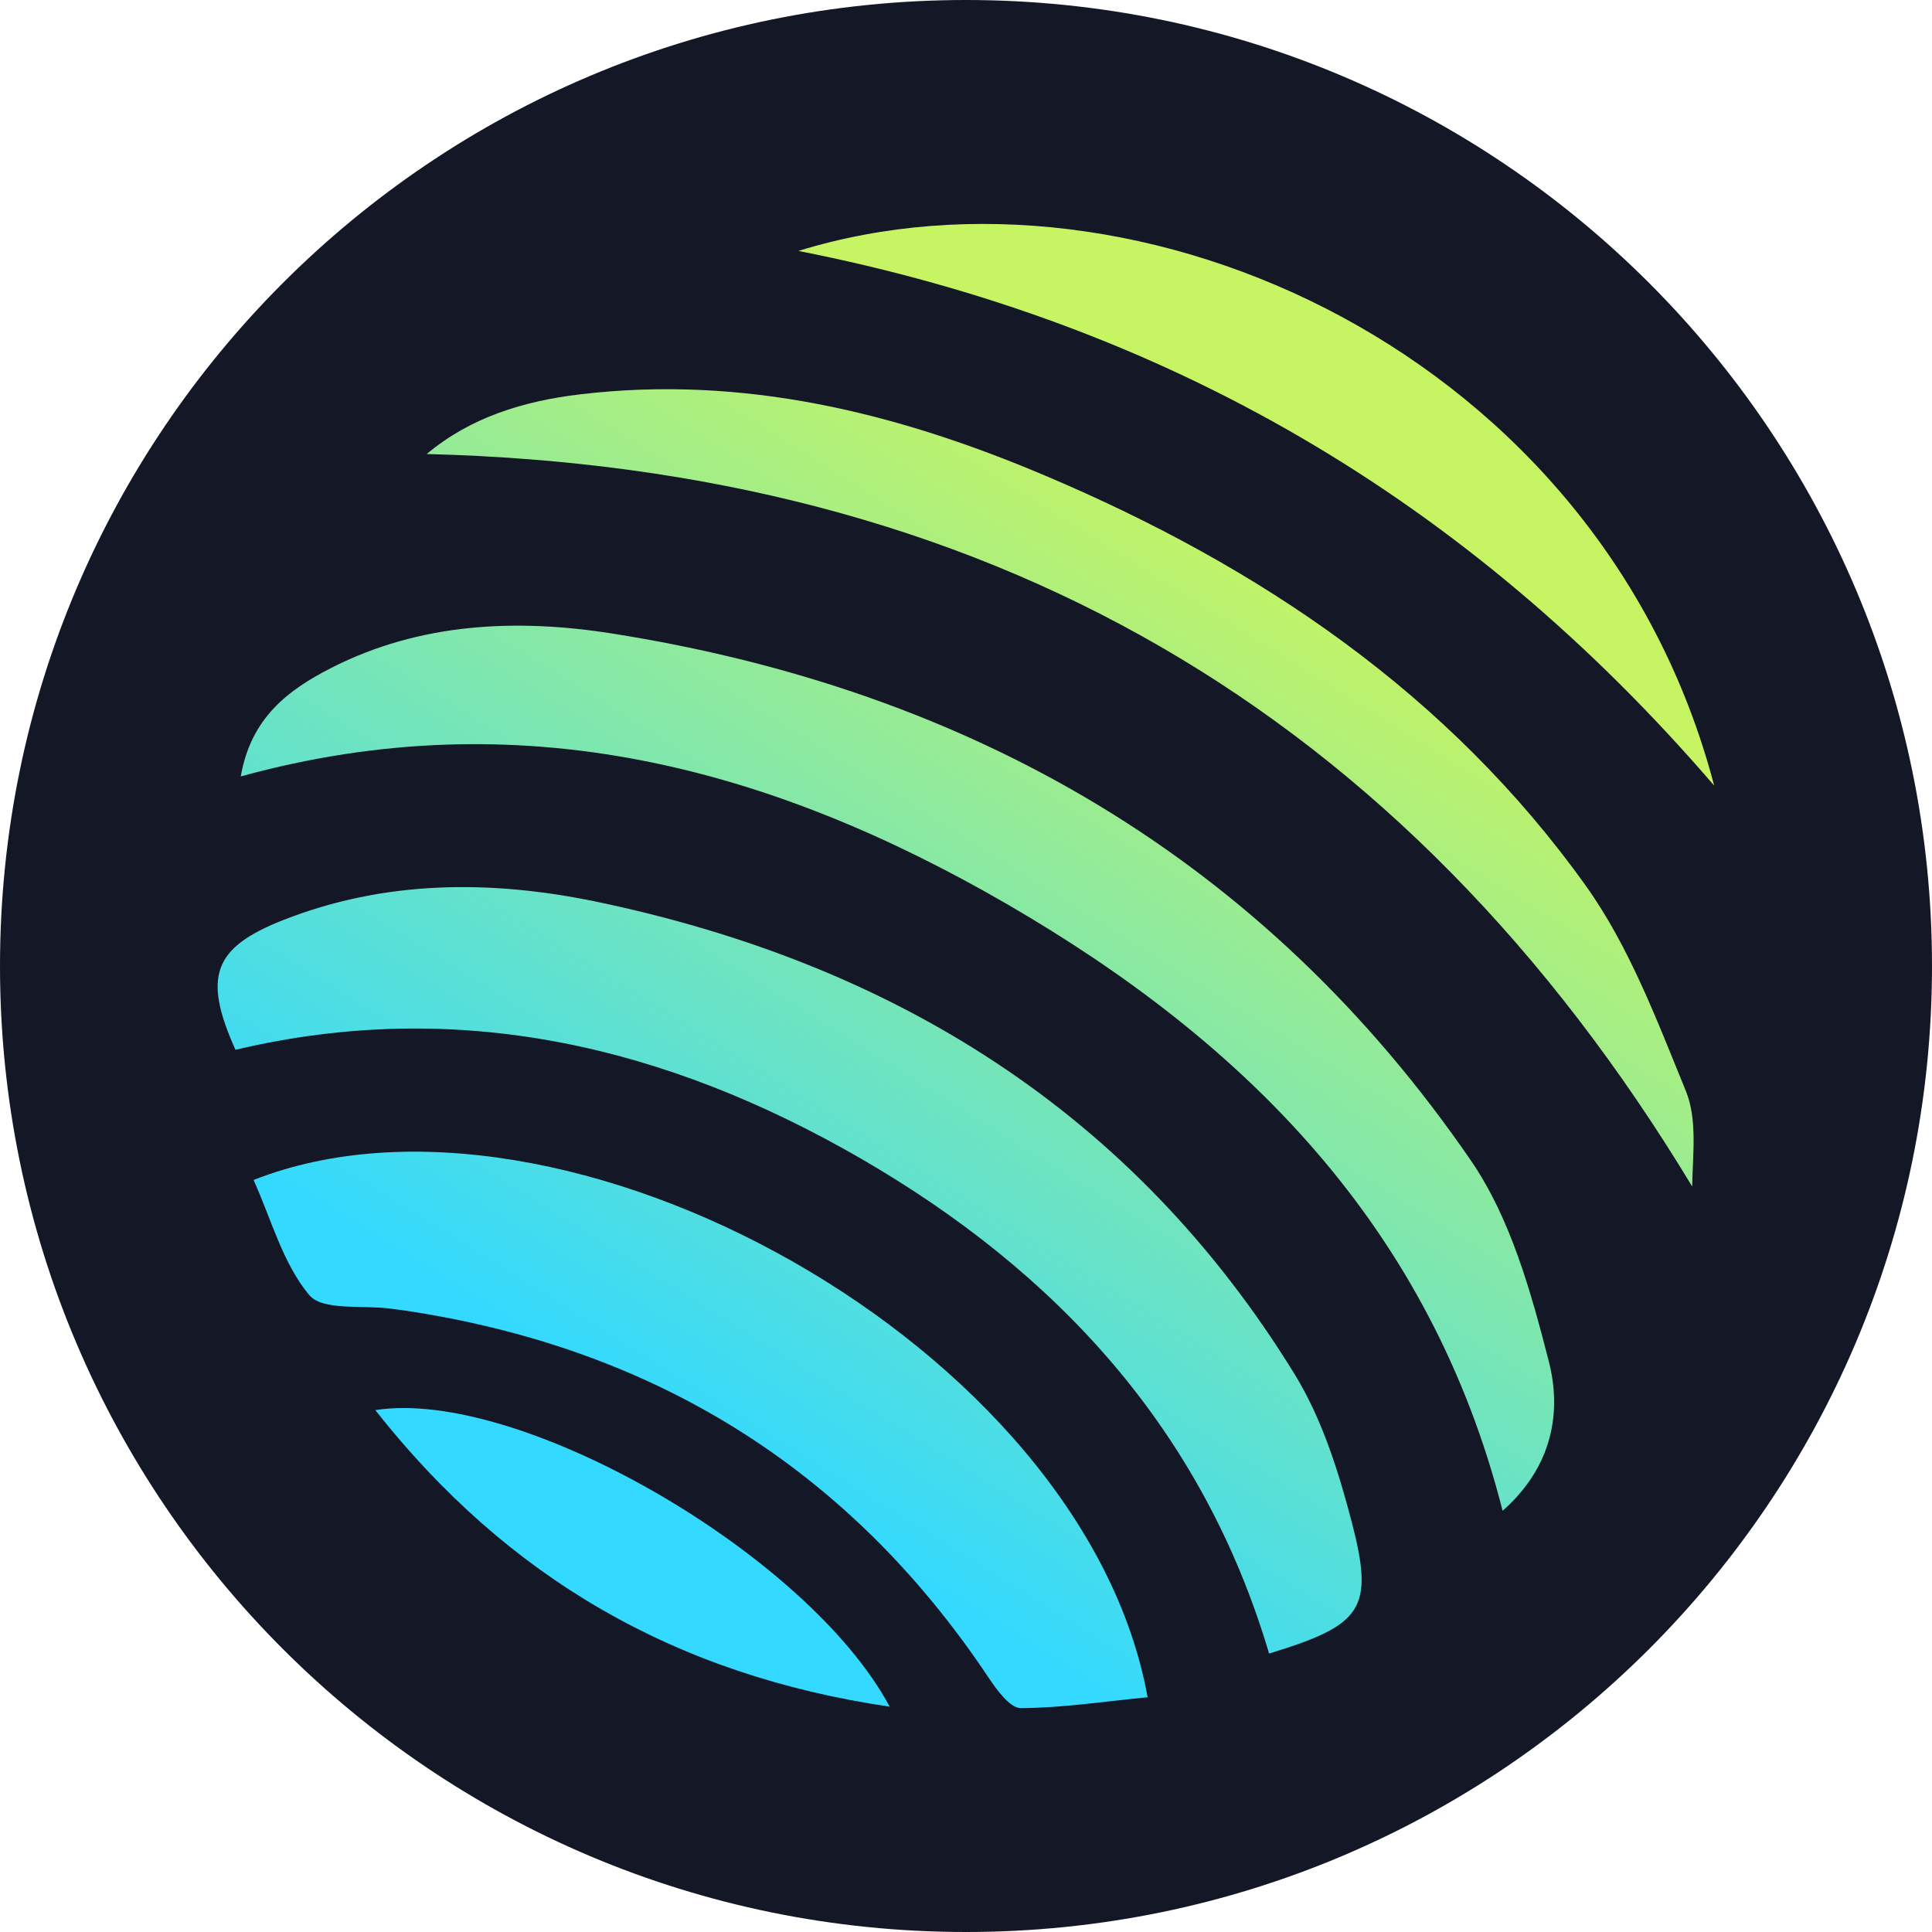
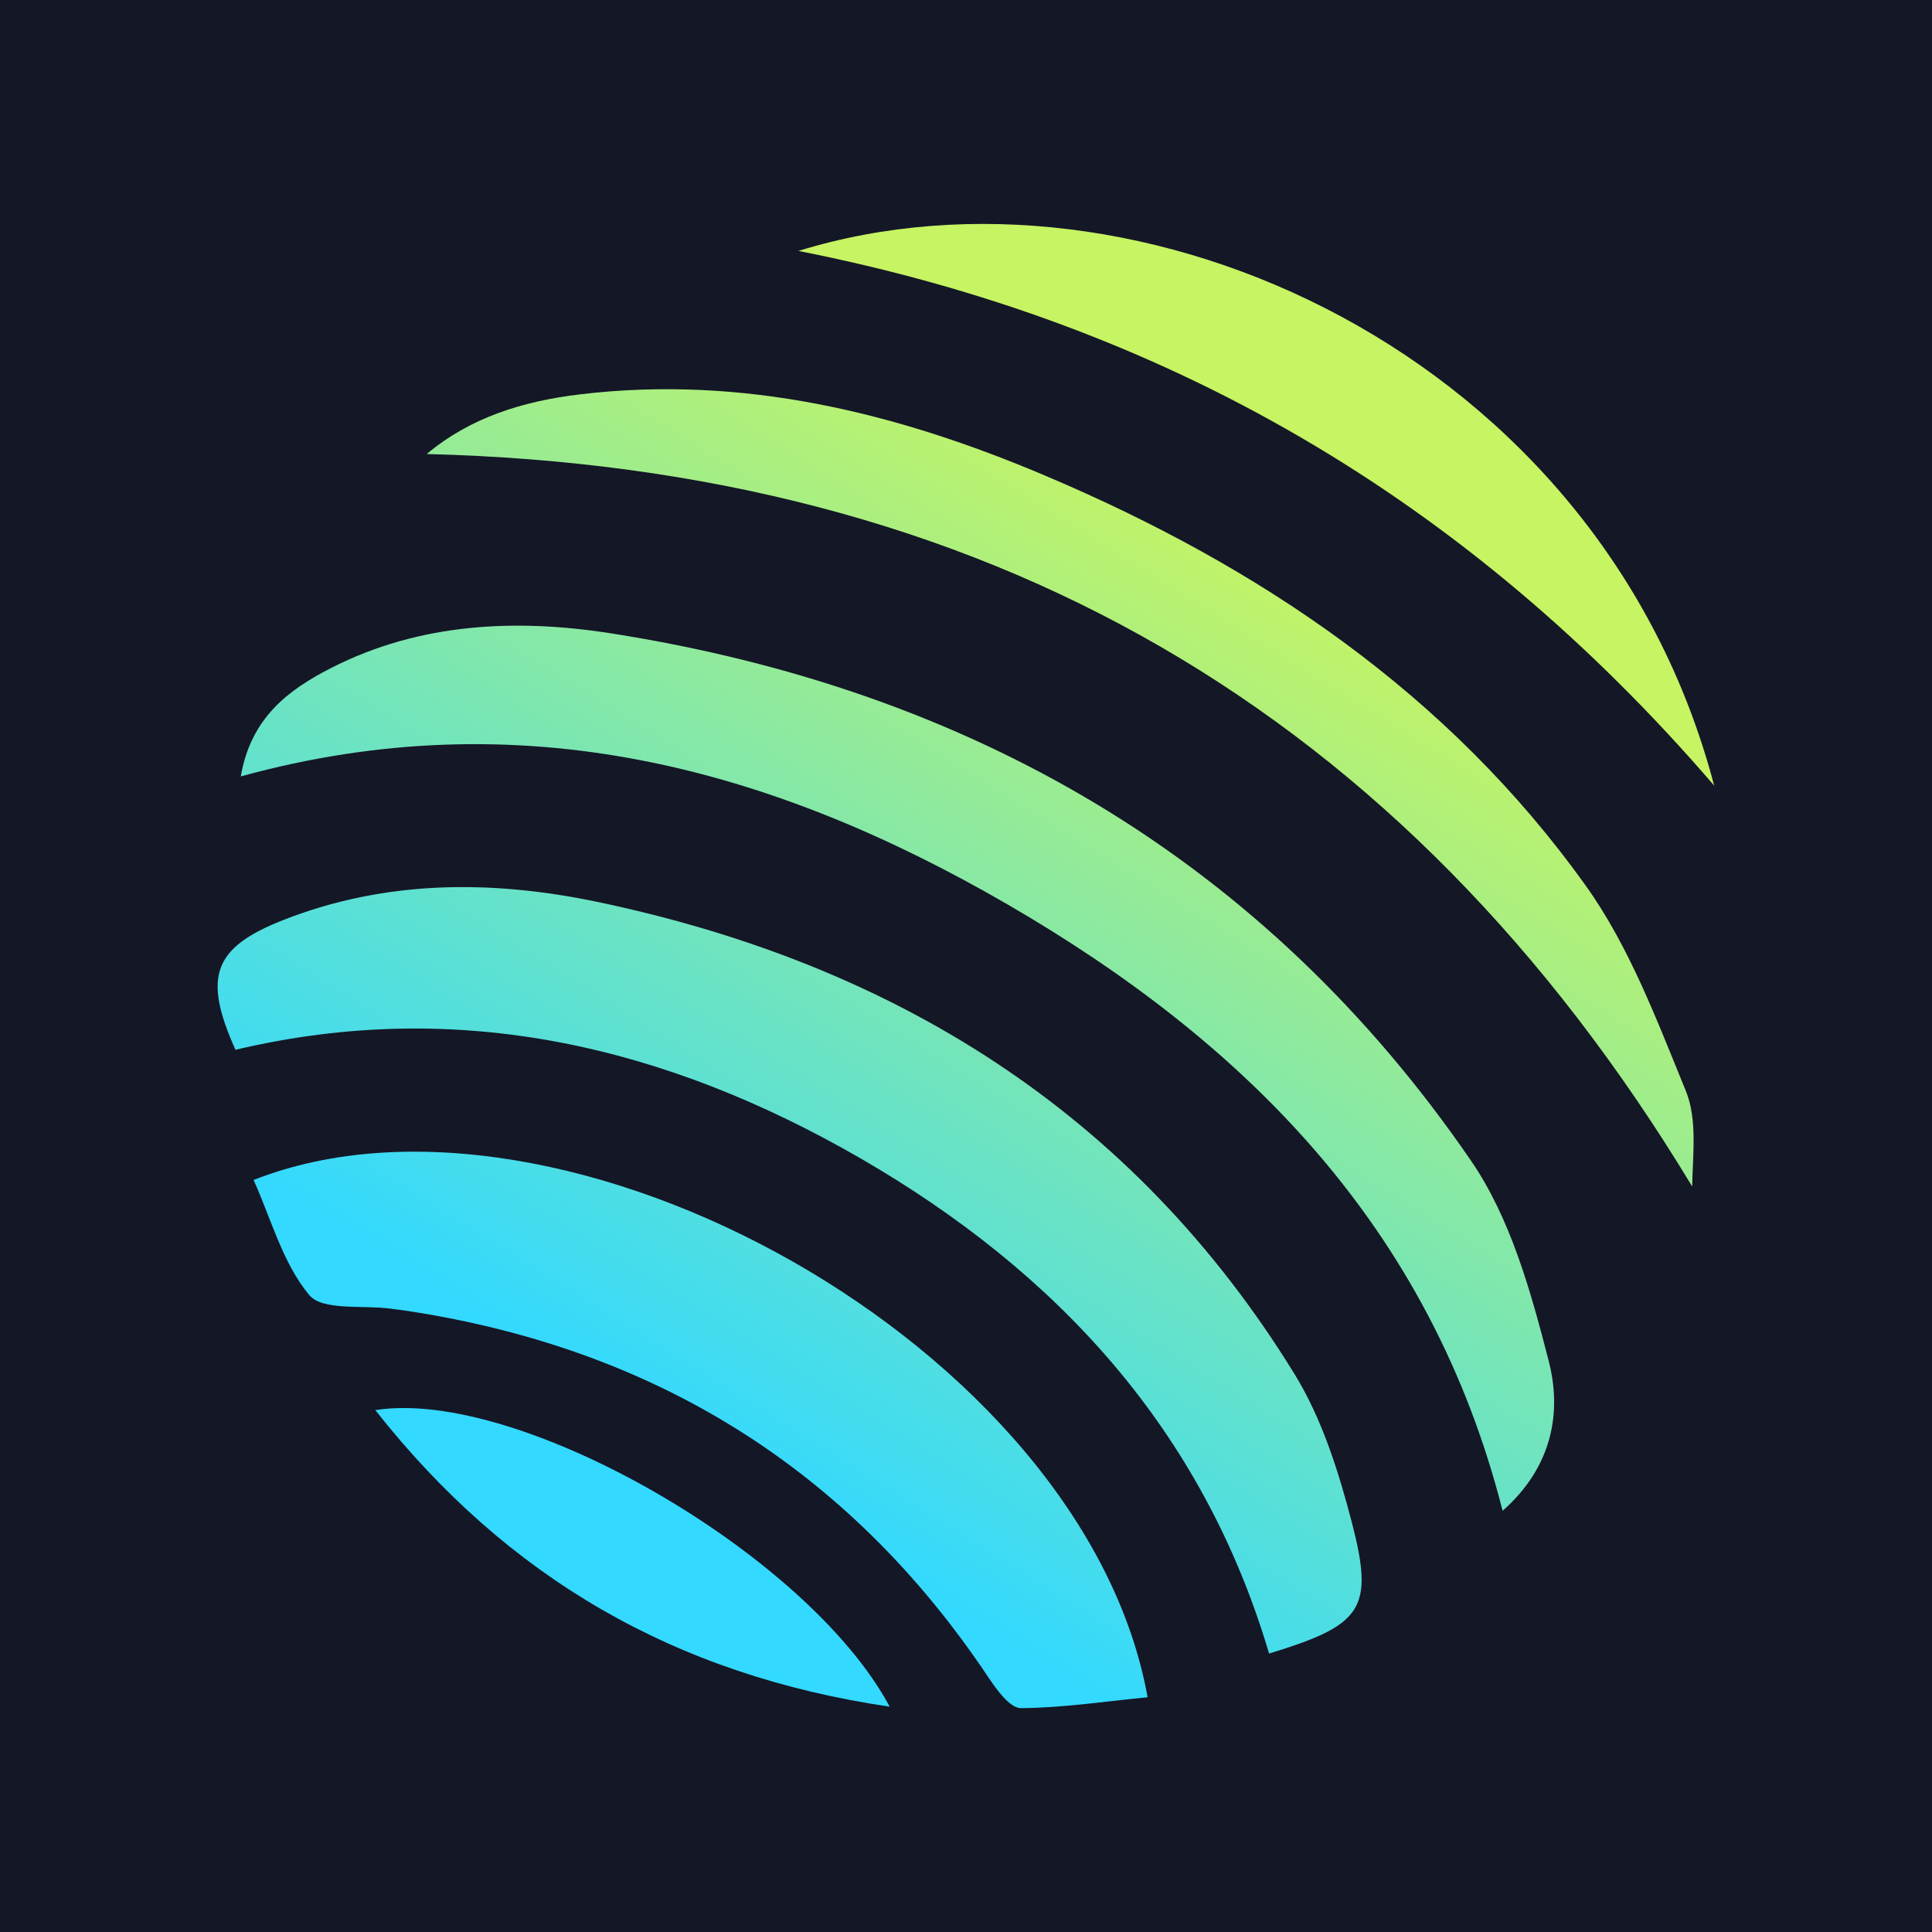
<svg xmlns="http://www.w3.org/2000/svg" version="1.1" id="katman_1" x="0px" y="0px" viewBox="0 0 800 800" style="enable-background:new 0 0 800 800;" xml:space="preserve">
  <style type="text/css">
	.st0{fill:#141726;}
	.st1{fill:url(#SVGID_1_);}
	.st2{fill:url(#SVGID_2_);}
	.st3{fill:url(#SVGID_3_);}
	.st4{fill:url(#SVGID_4_);}
	.st5{fill:url(#SVGID_5_);}
	.st6{fill:url(#SVGID_6_);}
</style>
-   <circle class="st0" cx="400" cy="400" r="400" />
+   <circle class="st0" cx="400" cy="400" r="100%" />
  <linearGradient id="SVGID_1_" gradientUnits="userSpaceOnUse" x1="574.926" y1="665.873" x2="248.526" y2="142.313" gradientTransform="matrix(1 0 0 -1 0 800)">
    <stop offset="0.16" style="stop-color:#C6F462" />
    <stop offset="0.89" style="stop-color:#33D9FF" />
  </linearGradient>
  <path class="st1" d="M536,568.9c-66.8-108.5-166.4-170-289.4-195.6c-43.5-9-87.2-8.9-129.4,7.7c-28.9,11.4-33.3,23.4-19.7,53.7  c92.4-21.9,178.4-1.5,258.9,45c81.1,46.9,141.6,112.2,169.1,205c38.6-11.8,43.6-18.3,34.3-54.2C554.3,609.4,547.4,587.4,536,568.9  L536,568.9z" />
  <linearGradient id="SVGID_2_" gradientUnits="userSpaceOnUse" x1="572.59" y1="667.33" x2="246.2" y2="143.77" gradientTransform="matrix(1 0 0 -1 0 800)">
    <stop offset="0.16" style="stop-color:#C6F462" />
    <stop offset="0.89" style="stop-color:#33D9FF" />
  </linearGradient>
  <path class="st2" d="M609.1,480.6c-85.8-125-207.3-194.9-355.8-218.3c-39.3-6.2-79.4-4.5-116.2,14.3c-17.6,9-33.2,20.5-37.4,44.9  c115.8-31.9,219.7-3.7,317.5,53c98.3,57,175.1,133.5,205,251.1c20.8-18.4,24.5-41,19.1-62C633.9,534.8,625.5,504.5,609.1,480.6  L609.1,480.6z" />
  <linearGradient id="SVGID_3_" gradientUnits="userSpaceOnUse" x1="577.015" y1="664.567" x2="250.625" y2="141.007" gradientTransform="matrix(1 0 0 -1 0 800)">
    <stop offset="0.16" style="stop-color:#C6F462" />
    <stop offset="0.89" style="stop-color:#33D9FF" />
  </linearGradient>
  <path class="st3" d="M105,488.6c7.3,16.2,12.1,34.5,23,47.6c5.5,6.7,22.2,4.1,33.8,5.7c1.8,0.2,3.6,0.5,5.4,0.7  c102.9,15.3,184.1,65.1,242.1,152c3.4,5.1,8.9,12.7,13.4,12.7c17.4-0.1,34.9-2.8,52.5-4.5C449,557.5,232.8,438.3,105,488.6  L105,488.6z" />
  <linearGradient id="SVGID_4_" gradientUnits="userSpaceOnUse" x1="569.027" y1="669.552" x2="242.627" y2="145.992" gradientTransform="matrix(1 0 0 -1 0 800)">
    <stop offset="0.16" style="stop-color:#C6F462" />
    <stop offset="0.89" style="stop-color:#33D9FF" />
  </linearGradient>
  <path class="st4" d="M656.6,366.7C599.9,287.4,521.7,234.6,432.9,197c-61.5-26.1-125.2-41.8-192.8-33.7  c-23.4,2.8-45.3,9.5-63.4,24.7c230.9,5.8,404.6,105.8,524,303.3c0.2-13.1,2.2-27.7-2.6-39.5C686.1,422.5,674.7,392,656.6,366.7z" />
  <linearGradient id="SVGID_5_" gradientUnits="userSpaceOnUse" x1="571.697" y1="667.892" x2="245.297" y2="144.332" gradientTransform="matrix(1 0 0 -1 0 800)">
    <stop offset="0.16" style="stop-color:#C6F462" />
    <stop offset="0.89" style="stop-color:#33D9FF" />
  </linearGradient>
  <path class="st5" d="M709.8,325.3c-47-178.9-238-265-379.2-221.4C482.7,133.9,607.5,206.4,709.8,325.3z" />
  <linearGradient id="SVGID_6_" gradientUnits="userSpaceOnUse" x1="579.038" y1="663.311" x2="252.648" y2="139.751" gradientTransform="matrix(1 0 0 -1 0 800)">
    <stop offset="0.16" style="stop-color:#C6F462" />
    <stop offset="0.89" style="stop-color:#33D9FF" />
  </linearGradient>
  <path class="st6" d="M155.4,583.9c54.6,69.3,124,109.7,213,122.8C334.4,643.2,214.6,574.5,155.4,583.9L155.4,583.9z" />
</svg>
